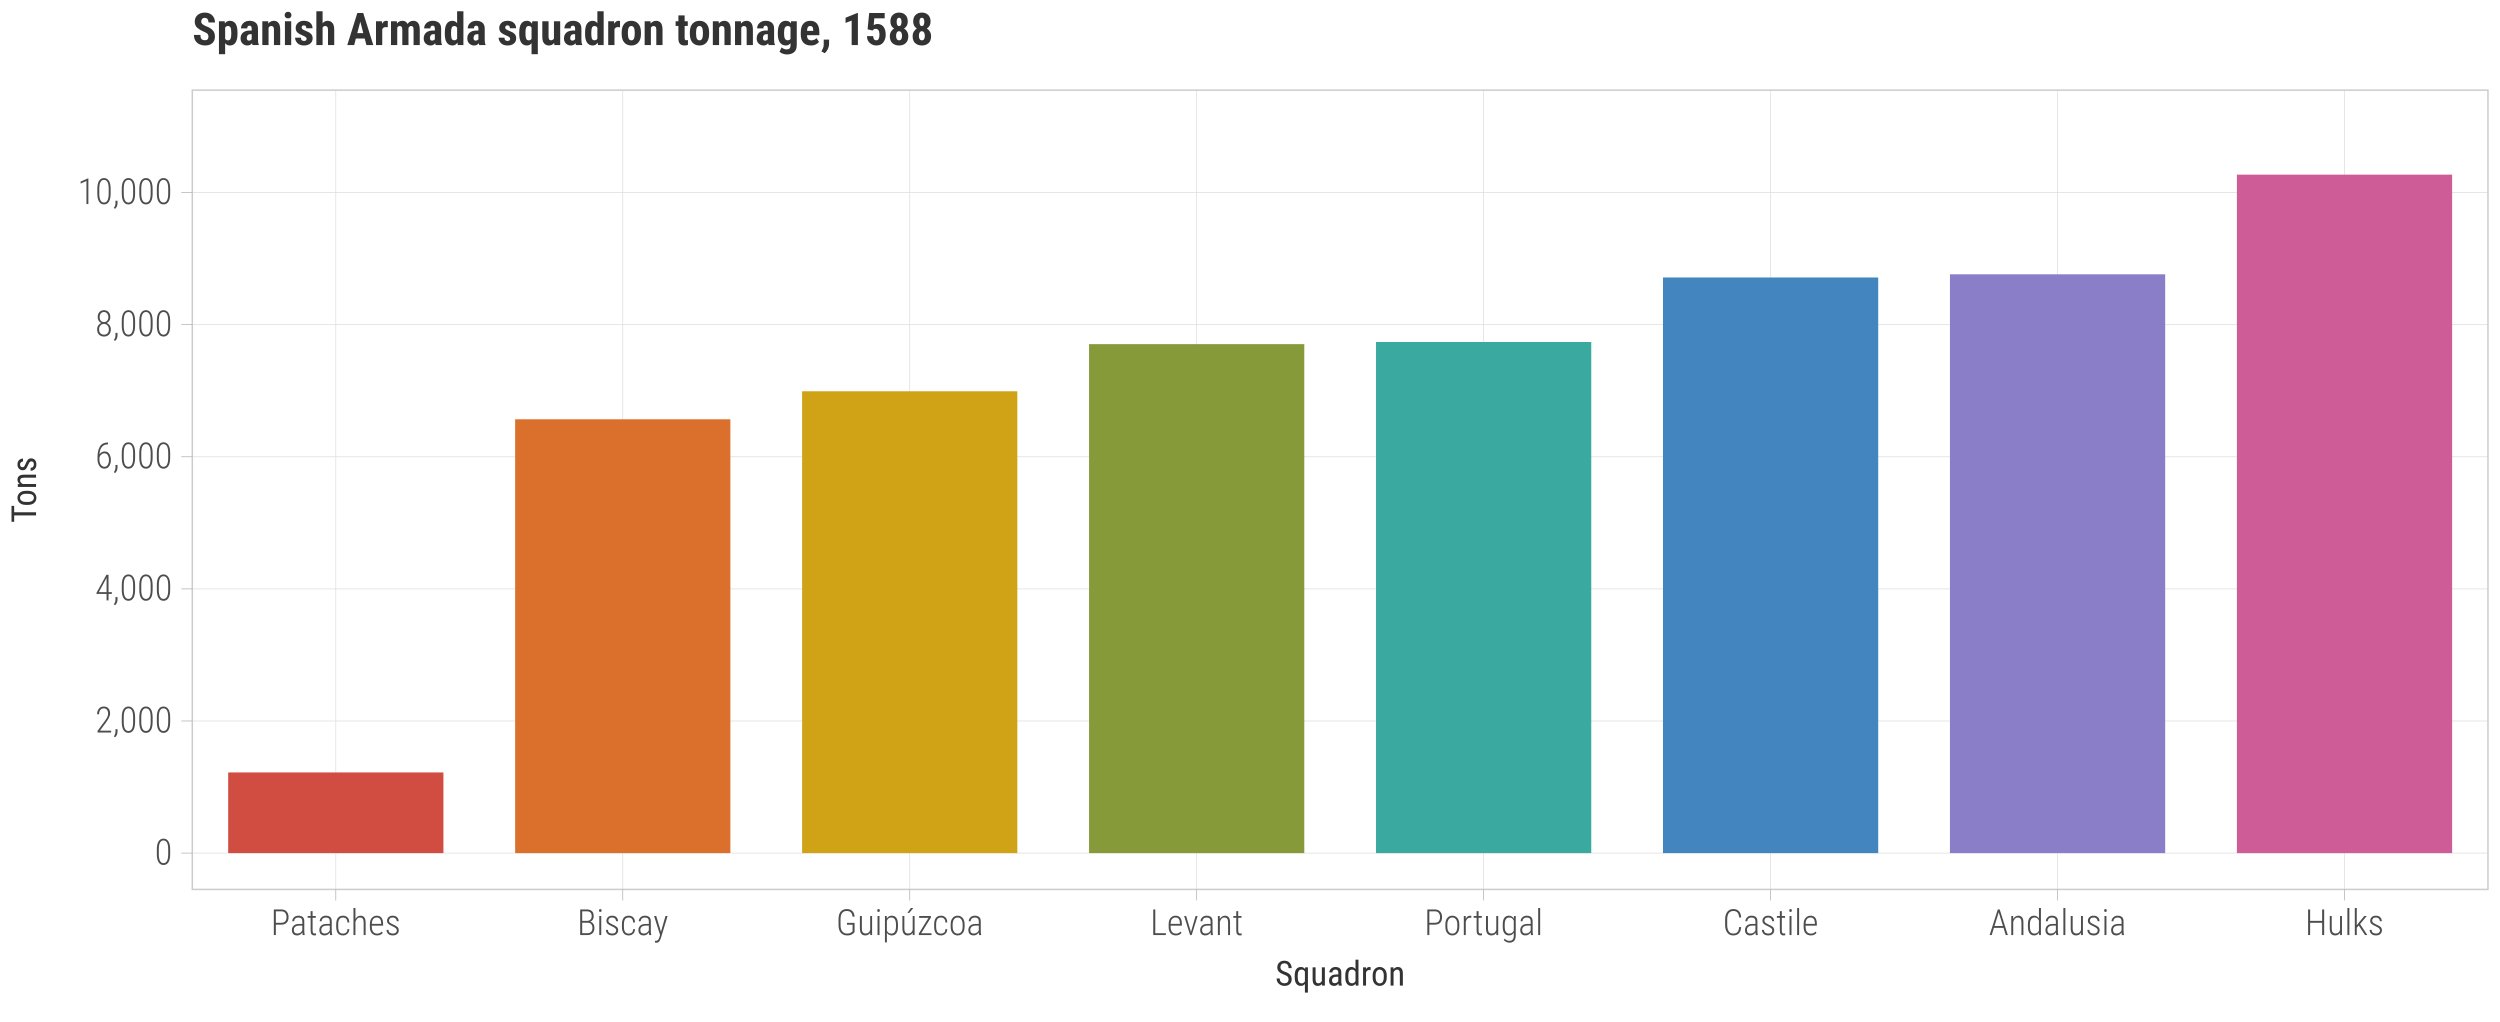
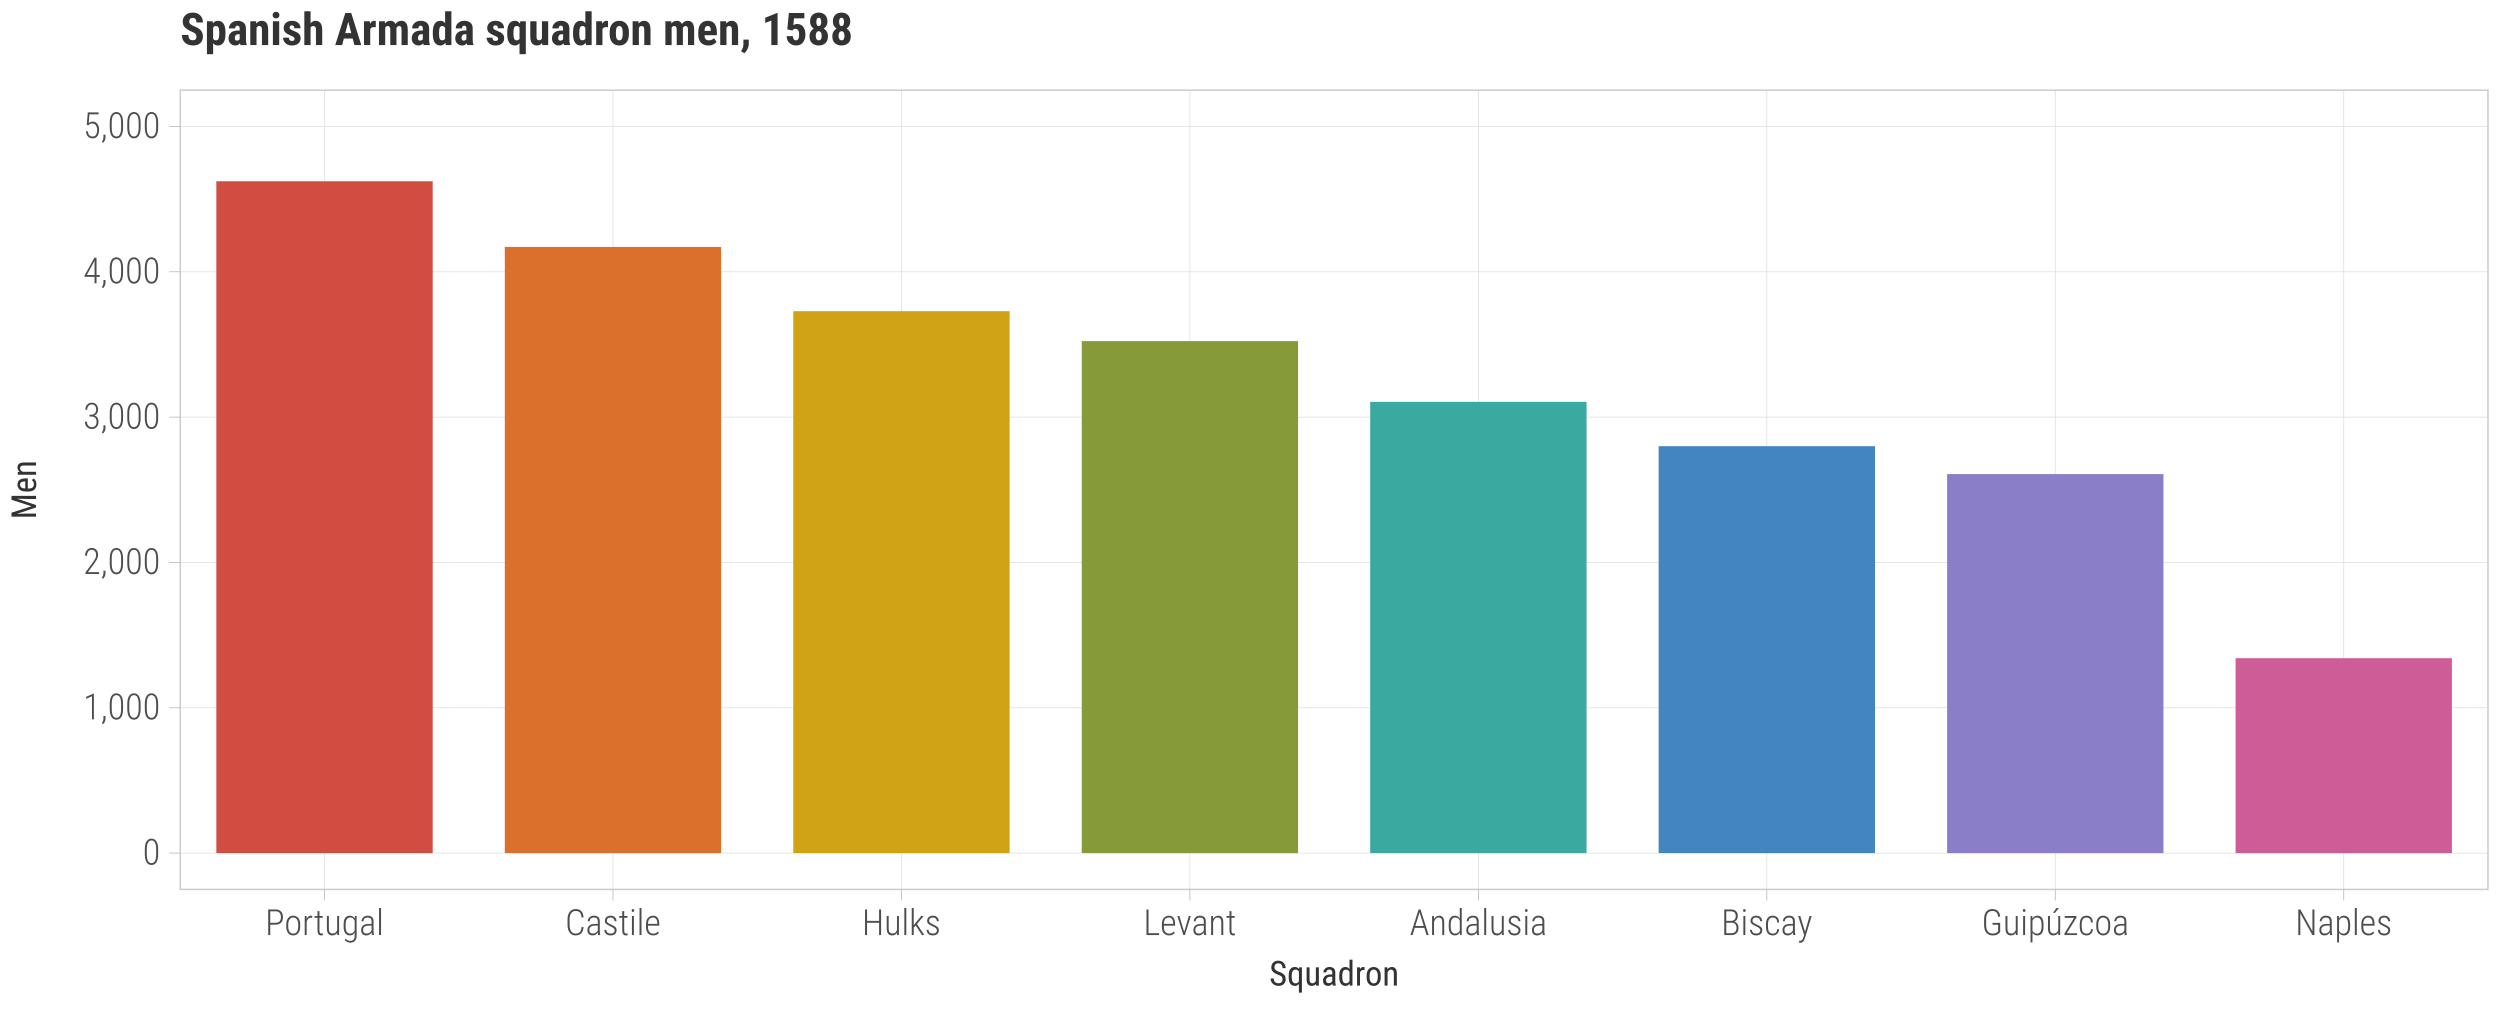
- <svg xmlns="http://www.w3.org/2000/svg" width="832" height="340" viewBox="0 0 832 340" role="img" aria-label="Spanish Armada squadron tonnage, 1588" class="gg-plot" font-family="&quot;Roboto Condensed&quot;, &quot;Arial Narrow&quot;, Arial, sans-serif" font-size="11" font-weight="300" text-rendering="optimizeLegibility" shape-rendering="geometricPrecision">
+ <svg xmlns="http://www.w3.org/2000/svg" width="832" height="340" viewBox="0 0 832 340" role="img" aria-label="Spanish Armada squadron men, 1588" class="gg-plot" font-family="&quot;Roboto Condensed&quot;, &quot;Arial Narrow&quot;, Arial, sans-serif" font-size="11" font-weight="300" text-rendering="optimizeLegibility" shape-rendering="geometricPrecision">
  <rect class="gg-paper" width="832" height="340" fill="var(--gg-paper, #ffffff)" />
-   <text class="gg-title" x="64" y="15" font-size="15" font-weight="700" fill="var(--gg-ink, #333333)">Spanish Armada squadron tonnage, 1588</text>
+   <text class="gg-title" x="60" y="15" font-size="15" font-weight="700" fill="var(--gg-ink, #333333)">Spanish Armada squadron men, 1588</text>
  <defs>
-     <clipPath id="spalette_flexoki_false_light_832x340-gg-clip-0">
-       <rect width="764" height="266" />
+     <clipPath id="spalette_flexoki_8_false_light_832x340-gg-clip-0">
+       <rect width="768" height="266" />
    </clipPath>
  </defs>
-   <g class="gg-panel" data-panel="0" transform="translate(64,30)">
-     <rect class="gg-panel-background" width="764" height="266" fill="var(--gg-panel, #ffffff)" />
+   <g class="gg-panel" data-panel="0" transform="translate(60,30)">
+     <rect class="gg-panel-background" width="768" height="266" fill="var(--gg-panel, #ffffff)" />
    <g class="gg-grid" stroke="var(--gg-grid, #dedede)" stroke-width="0.25" vector-effect="non-scaling-stroke">
-       <line x1="47.75" y1="0" x2="47.75" y2="266" />
-       <line x1="143.25" y1="0" x2="143.25" y2="266" />
-       <line x1="238.75" y1="0" x2="238.75" y2="266" />
-       <line x1="334.25" y1="0" x2="334.25" y2="266" />
-       <line x1="429.75" y1="0" x2="429.75" y2="266" />
-       <line x1="525.25" y1="0" x2="525.25" y2="266" />
-       <line x1="620.75" y1="0" x2="620.75" y2="266" />
-       <line x1="716.25" y1="0" x2="716.25" y2="266" />
-       <line x1="0" y1="253.91" x2="764" y2="253.91" />
-       <line x1="0" y1="209.94" x2="764" y2="209.94" />
-       <line x1="0" y1="165.98" x2="764" y2="165.98" />
-       <line x1="0" y1="122.01" x2="764" y2="122.01" />
-       <line x1="0" y1="78.04" x2="764" y2="78.04" />
-       <line x1="0" y1="34.07" x2="764" y2="34.07" />
+       <line x1="48" y1="0" x2="48" y2="266" />
+       <line x1="144" y1="0" x2="144" y2="266" />
+       <line x1="240" y1="0" x2="240" y2="266" />
+       <line x1="336" y1="0" x2="336" y2="266" />
+       <line x1="432" y1="0" x2="432" y2="266" />
+       <line x1="528" y1="0" x2="528" y2="266" />
+       <line x1="624" y1="0" x2="624" y2="266" />
+       <line x1="720" y1="0" x2="720" y2="266" />
+       <line x1="0" y1="253.91" x2="768" y2="253.91" />
+       <line x1="0" y1="205.55" x2="768" y2="205.55" />
+       <line x1="0" y1="157.18" x2="768" y2="157.18" />
+       <line x1="0" y1="108.82" x2="768" y2="108.82" />
+       <line x1="0" y1="60.45" x2="768" y2="60.45" />
+       <line x1="0" y1="12.09" x2="768" y2="12.09" />
    </g>
-     <g class="gg-marks" clip-path="url(#spalette_flexoki_false_light_832x340-gg-clip-0)">
+     <g class="gg-marks" clip-path="url(#spalette_flexoki_8_false_light_832x340-gg-clip-0)">
      <g class="gg-batch gg-rects" data-layer="0">
-         <rect x="11.94" y="227.07" width="71.63" height="26.84" fill="#D14D41" />
-         <rect x="107.44" y="109.54" width="71.63" height="144.37" fill="#DA702C" />
-         <rect x="202.94" y="100.22" width="71.63" height="153.69" fill="#D0A215" />
-         <rect x="298.44" y="84.53" width="71.63" height="169.38" fill="#879A39" />
-         <rect x="393.94" y="83.82" width="71.63" height="170.09" fill="#3AA99F" />
-         <rect x="489.44" y="62.35" width="71.63" height="191.56" fill="#4385BE" />
-         <rect x="584.94" y="61.29" width="71.63" height="192.62" fill="#8B7EC8" />
-         <rect x="680.44" y="28.12" width="71.63" height="225.79" fill="#CE5D97" />
+         <rect x="12" y="30.32" width="72" height="223.59" fill="#D14D41" />
+         <rect x="108" y="52.18" width="72" height="201.72" fill="#DA702C" />
+         <rect x="204" y="73.56" width="72" height="180.35" fill="#D0A215" />
+         <rect x="300" y="83.52" width="72" height="170.39" fill="#879A39" />
+         <rect x="396" y="103.74" width="72" height="150.17" fill="#3AA99F" />
+         <rect x="492" y="118.49" width="72" height="135.42" fill="#4385BE" />
+         <rect x="588" y="127.78" width="72" height="126.13" fill="#8B7EC8" />
+         <rect x="684" y="189.05" width="72" height="64.86" fill="#CE5D97" />
      </g>
    </g>
-     <rect class="gg-panel-border" width="764" height="266" fill="none" stroke="var(--gg-panelBorder, #cccccc)" stroke-width="0.5" vector-effect="non-scaling-stroke" />
+     <rect class="gg-panel-border" width="768" height="266" fill="none" stroke="var(--gg-panelBorder, #cccccc)" stroke-width="0.5" vector-effect="non-scaling-stroke" />
  </g>
-   <g class="gg-axis gg-axis-x" transform="translate(64,296)">
-     <g class="gg-tick" transform="translate(47.75,0)">
+   <g class="gg-axis gg-axis-x" transform="translate(60,296)">
+     <g class="gg-tick" transform="translate(48,0)">
      <line y2="3.67" stroke="var(--gg-tickColor, #b3b3b3)" stroke-width="0.25" vector-effect="non-scaling-stroke" />
-       <text y="6.67" dy="0.71em" text-anchor="middle" fill="var(--gg-axisText, #4d4d4d)" font-size="12" font-weight="300">Pataches</text>
+       <text y="6.67" dy="0.71em" text-anchor="middle" fill="var(--gg-axisText, #4d4d4d)" font-size="12" font-weight="300">Portugal</text>
    </g>
-     <g class="gg-tick" transform="translate(143.25,0)">
+     <g class="gg-tick" transform="translate(144,0)">
+       <line y2="3.67" stroke="var(--gg-tickColor, #b3b3b3)" stroke-width="0.25" vector-effect="non-scaling-stroke" />
+       <text y="6.67" dy="0.71em" text-anchor="middle" fill="var(--gg-axisText, #4d4d4d)" font-size="12" font-weight="300">Castile</text>
+     </g>
+     <g class="gg-tick" transform="translate(240,0)">
+       <line y2="3.67" stroke="var(--gg-tickColor, #b3b3b3)" stroke-width="0.25" vector-effect="non-scaling-stroke" />
+       <text y="6.67" dy="0.71em" text-anchor="middle" fill="var(--gg-axisText, #4d4d4d)" font-size="12" font-weight="300">Hulks</text>
+     </g>
+     <g class="gg-tick" transform="translate(336,0)">
+       <line y2="3.67" stroke="var(--gg-tickColor, #b3b3b3)" stroke-width="0.25" vector-effect="non-scaling-stroke" />
+       <text y="6.67" dy="0.71em" text-anchor="middle" fill="var(--gg-axisText, #4d4d4d)" font-size="12" font-weight="300">Levant</text>
+     </g>
+     <g class="gg-tick" transform="translate(432,0)">
+       <line y2="3.67" stroke="var(--gg-tickColor, #b3b3b3)" stroke-width="0.25" vector-effect="non-scaling-stroke" />
+       <text y="6.67" dy="0.71em" text-anchor="middle" fill="var(--gg-axisText, #4d4d4d)" font-size="12" font-weight="300">Andalusia</text>
+     </g>
+     <g class="gg-tick" transform="translate(528,0)">
      <line y2="3.67" stroke="var(--gg-tickColor, #b3b3b3)" stroke-width="0.25" vector-effect="non-scaling-stroke" />
      <text y="6.67" dy="0.71em" text-anchor="middle" fill="var(--gg-axisText, #4d4d4d)" font-size="12" font-weight="300">Biscay</text>
    </g>
-     <g class="gg-tick" transform="translate(238.75,0)">
+     <g class="gg-tick" transform="translate(624,0)">
      <line y2="3.67" stroke="var(--gg-tickColor, #b3b3b3)" stroke-width="0.25" vector-effect="non-scaling-stroke" />
      <text y="6.67" dy="0.71em" text-anchor="middle" fill="var(--gg-axisText, #4d4d4d)" font-size="12" font-weight="300">Guipúzcoa</text>
    </g>
-     <g class="gg-tick" transform="translate(334.25,0)">
+     <g class="gg-tick" transform="translate(720,0)">
      <line y2="3.67" stroke="var(--gg-tickColor, #b3b3b3)" stroke-width="0.25" vector-effect="non-scaling-stroke" />
-       <text y="6.67" dy="0.71em" text-anchor="middle" fill="var(--gg-axisText, #4d4d4d)" font-size="12" font-weight="300">Levant</text>
-     </g>
-     <g class="gg-tick" transform="translate(429.75,0)">
-       <line y2="3.67" stroke="var(--gg-tickColor, #b3b3b3)" stroke-width="0.25" vector-effect="non-scaling-stroke" />
-       <text y="6.67" dy="0.71em" text-anchor="middle" fill="var(--gg-axisText, #4d4d4d)" font-size="12" font-weight="300">Portugal</text>
-     </g>
-     <g class="gg-tick" transform="translate(525.25,0)">
-       <line y2="3.67" stroke="var(--gg-tickColor, #b3b3b3)" stroke-width="0.25" vector-effect="non-scaling-stroke" />
-       <text y="6.67" dy="0.71em" text-anchor="middle" fill="var(--gg-axisText, #4d4d4d)" font-size="12" font-weight="300">Castile</text>
-     </g>
-     <g class="gg-tick" transform="translate(620.75,0)">
-       <line y2="3.67" stroke="var(--gg-tickColor, #b3b3b3)" stroke-width="0.25" vector-effect="non-scaling-stroke" />
-       <text y="6.67" dy="0.71em" text-anchor="middle" fill="var(--gg-axisText, #4d4d4d)" font-size="12" font-weight="300">Andalusia</text>
-     </g>
-     <g class="gg-tick" transform="translate(716.25,0)">
-       <line y2="3.67" stroke="var(--gg-tickColor, #b3b3b3)" stroke-width="0.25" vector-effect="non-scaling-stroke" />
-       <text y="6.67" dy="0.71em" text-anchor="middle" fill="var(--gg-axisText, #4d4d4d)" font-size="12" font-weight="300">Hulks</text>
+       <text y="6.67" dy="0.71em" text-anchor="middle" fill="var(--gg-axisText, #4d4d4d)" font-size="12" font-weight="300">Naples</text>
    </g>
  </g>
-   <g class="gg-axis gg-axis-y" transform="translate(64,30)">
+   <g class="gg-axis gg-axis-y" transform="translate(60,30)">
    <g class="gg-tick" transform="translate(0,253.91)">
      <line x2="-3.67" stroke="var(--gg-tickColor, #b3b3b3)" stroke-width="0.25" vector-effect="non-scaling-stroke" />
      <text x="-6.67" dy="0.32em" text-anchor="end" fill="var(--gg-axisText, #4d4d4d)" font-size="12" font-weight="300">0</text>
    </g>
-     <g class="gg-tick" transform="translate(0,209.94)">
+     <g class="gg-tick" transform="translate(0,205.55)">
+       <line x2="-3.67" stroke="var(--gg-tickColor, #b3b3b3)" stroke-width="0.25" vector-effect="non-scaling-stroke" />
+       <text x="-6.67" dy="0.32em" text-anchor="end" fill="var(--gg-axisText, #4d4d4d)" font-size="12" font-weight="300">1,000</text>
+     </g>
+     <g class="gg-tick" transform="translate(0,157.18)">
      <line x2="-3.67" stroke="var(--gg-tickColor, #b3b3b3)" stroke-width="0.25" vector-effect="non-scaling-stroke" />
      <text x="-6.67" dy="0.32em" text-anchor="end" fill="var(--gg-axisText, #4d4d4d)" font-size="12" font-weight="300">2,000</text>
    </g>
-     <g class="gg-tick" transform="translate(0,165.98)">
+     <g class="gg-tick" transform="translate(0,108.82)">
+       <line x2="-3.67" stroke="var(--gg-tickColor, #b3b3b3)" stroke-width="0.25" vector-effect="non-scaling-stroke" />
+       <text x="-6.67" dy="0.32em" text-anchor="end" fill="var(--gg-axisText, #4d4d4d)" font-size="12" font-weight="300">3,000</text>
+     </g>
+     <g class="gg-tick" transform="translate(0,60.45)">
      <line x2="-3.67" stroke="var(--gg-tickColor, #b3b3b3)" stroke-width="0.25" vector-effect="non-scaling-stroke" />
      <text x="-6.67" dy="0.32em" text-anchor="end" fill="var(--gg-axisText, #4d4d4d)" font-size="12" font-weight="300">4,000</text>
    </g>
-     <g class="gg-tick" transform="translate(0,122.01)">
+     <g class="gg-tick" transform="translate(0,12.09)">
      <line x2="-3.67" stroke="var(--gg-tickColor, #b3b3b3)" stroke-width="0.25" vector-effect="non-scaling-stroke" />
-       <text x="-6.67" dy="0.32em" text-anchor="end" fill="var(--gg-axisText, #4d4d4d)" font-size="12" font-weight="300">6,000</text>
-     </g>
-     <g class="gg-tick" transform="translate(0,78.04)">
-       <line x2="-3.67" stroke="var(--gg-tickColor, #b3b3b3)" stroke-width="0.25" vector-effect="non-scaling-stroke" />
-       <text x="-6.67" dy="0.32em" text-anchor="end" fill="var(--gg-axisText, #4d4d4d)" font-size="12" font-weight="300">8,000</text>
-     </g>
-     <g class="gg-tick" transform="translate(0,34.07)">
-       <line x2="-3.67" stroke="var(--gg-tickColor, #b3b3b3)" stroke-width="0.25" vector-effect="non-scaling-stroke" />
-       <text x="-6.67" dy="0.32em" text-anchor="end" fill="var(--gg-axisText, #4d4d4d)" font-size="12" font-weight="300">10,000</text>
+       <text x="-6.67" dy="0.32em" text-anchor="end" fill="var(--gg-axisText, #4d4d4d)" font-size="12" font-weight="300">5,000</text>
    </g>
  </g>
-   <text class="gg-axis-title" x="446" y="328" text-anchor="middle" fill="var(--gg-ink, #333333)" font-size="11.5" font-weight="400">Squadron</text>
-   <text class="gg-axis-title" transform="translate(12,163) rotate(-90)" text-anchor="middle" fill="var(--gg-ink, #333333)" font-size="11.5" font-weight="400">Tons</text>
+   <text class="gg-axis-title" x="444" y="328" text-anchor="middle" fill="var(--gg-ink, #333333)" font-size="11.5" font-weight="400">Squadron</text>
+   <text class="gg-axis-title" transform="translate(12,163) rotate(-90)" text-anchor="middle" fill="var(--gg-ink, #333333)" font-size="11.5" font-weight="400">Men</text>
</svg>
